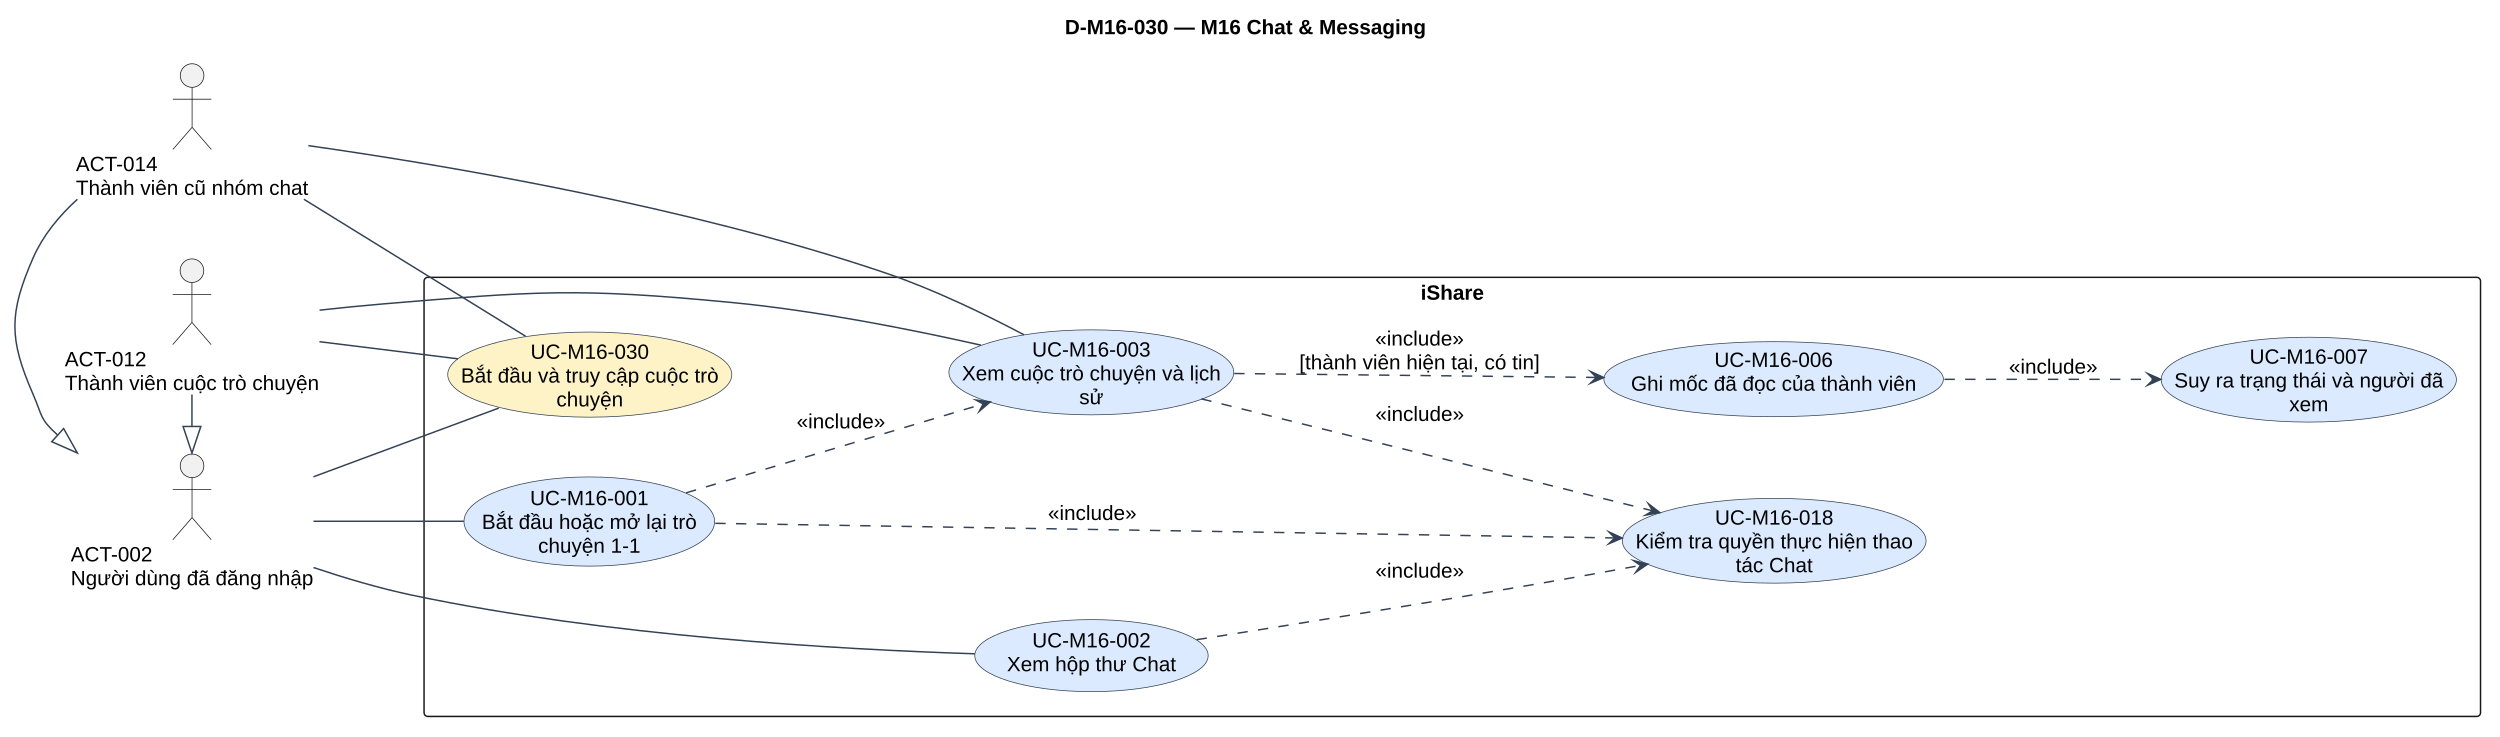
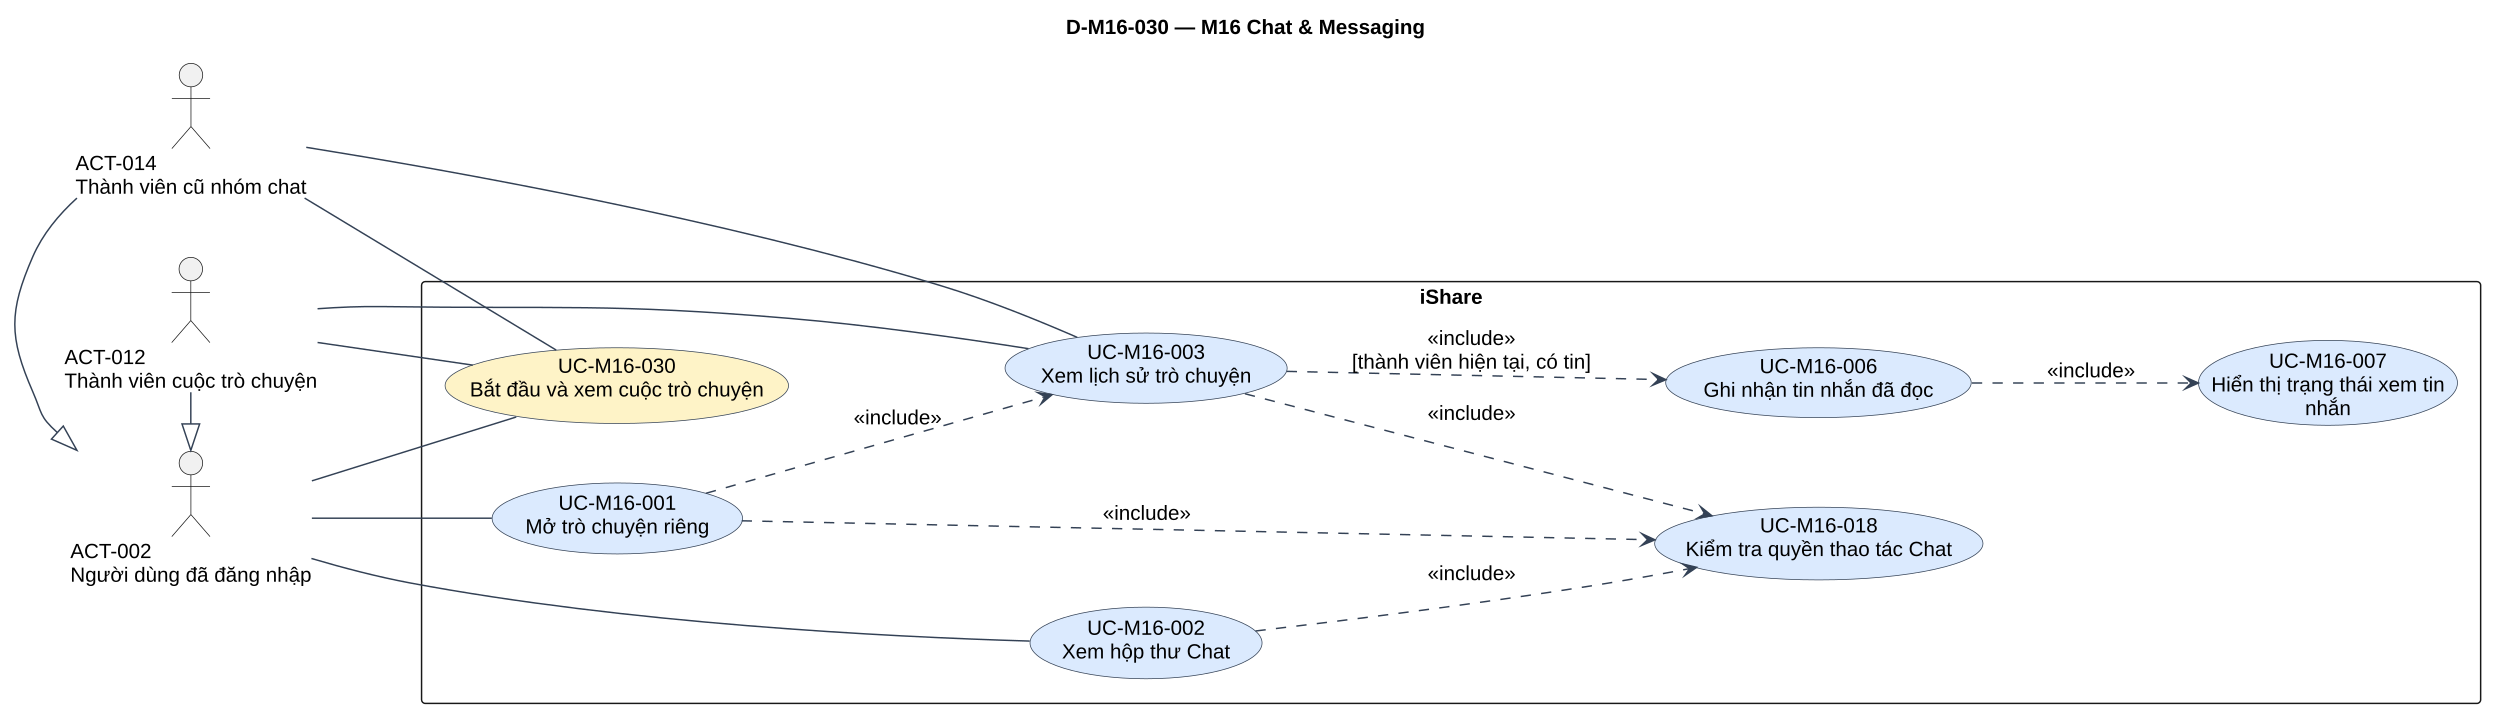
- <svg xmlns="http://www.w3.org/2000/svg" version="1.1" data-diagram-type="DESCRIPTION" style="width:1691px;height:498px;background:#FFFFFF;" width="1691px" height="498px" viewBox="0 0 1691 498" zoomAndPan="magnify" preserveAspectRatio="none" contentStyleType="text/css">
+ <svg xmlns="http://www.w3.org/2000/svg" version="1.1" data-diagram-type="DESCRIPTION" style="width:1701px;height:492px;background:#FFFFFF;" width="1701px" height="492px" viewBox="0 0 1701 492" zoomAndPan="magnify" preserveAspectRatio="none" contentStyleType="text/css">
  <defs />
  <g font-family="sans-serif" lengthAdjust="spacing">
    <g class="title" data-source-line="9">
-       <text x="720.274" y="23.132" fill="#000" font-size="14" textLength="244.282" font-weight="700" font-family="Arial">D-M16-030 — M16 Chat &amp; Messaging</text>
+       <text x="725.274" y="23.132" fill="#000" font-size="14" textLength="244.282" font-weight="700" font-family="Arial">D-M16-030 — M16 Chat &amp; Messaging</text>
    </g>
    <g class="cluster" data-qualified-name="iShare" id="ent0004" data-source-line="13">
-       <rect x="286.83" y="187.599" width="1391" height="297" fill="none" style="stroke:#181818;stroke-width:1;" rx="2.5" ry="2.5" />
-       <text x="960.93" y="202.73" fill="#000" font-size="14" textLength="42.8" font-weight="700" font-family="Arial">iShare</text>
+       <rect x="286.83" y="191.599" width="1401" height="287" fill="none" style="stroke:#181818;stroke-width:1;" rx="2.5" ry="2.5" />
+       <text x="965.93" y="206.73" fill="#000" font-size="14" textLength="42.8" font-weight="700" font-family="Arial">iShare</text>
    </g>
    <g class="entity" data-qualified-name="iShare.UC_M16_030" id="ent0005" data-source-line="14">
-       <ellipse cx="398.91" cy="253.387" rx="96.08" ry="28.789" fill="#FEF3C7" style="stroke:#334155;stroke-width:0.5;" />
-       <text x="358.841" y="242.709" fill="#000" font-size="14" textLength="80.138" font-family="Arial">UC-M16-030</text>
-       <text x="311.752" y="258.808" fill="#000" font-size="14" textLength="174.316" font-family="Arial">Bắt đầu và truy cập cuộc trò</text>
-       <text x="376.338" y="274.906" fill="#000" font-size="14" textLength="45.145" font-family="Arial">chuyện</text>
+       <ellipse cx="419.679" cy="262.368" rx="116.849" ry="25.77" fill="#FEF3C7" style="stroke:#334155;stroke-width:0.5;" />
+       <text x="379.61" y="253.654" fill="#000" font-size="14" textLength="80.138" font-family="Arial">UC-M16-030</text>
+       <text x="319.679" y="269.753" fill="#000" font-size="14" textLength="199.999" font-family="Arial">Bắt đầu và xem cuộc trò chuyện</text>
    </g>
    <g class="entity" data-qualified-name="iShare.UC_M16_001" id="ent0006" data-source-line="15">
-       <ellipse cx="398.606" cy="352.768" rx="84.776" ry="30.169" fill="#DBEAFE" style="stroke:#334155;stroke-width:0.5;" />
-       <text x="358.537" y="341.682" fill="#000" font-size="14" textLength="80.138" font-family="Arial">UC-M16-001</text>
-       <text x="325.923" y="357.781" fill="#000" font-size="14" textLength="145.366" font-family="Arial">Bắt đầu hoặc mở lại trò</text>
-       <text x="363.972" y="373.879" fill="#000" font-size="14" textLength="69.269" font-family="Arial">chuyện 1-1</text>
+       <ellipse cx="420.043" cy="352.754" rx="85.213" ry="24.155" fill="#DBEAFE" style="stroke:#334155;stroke-width:0.5;" />
+       <text x="379.974" y="346.88" fill="#000" font-size="14" textLength="80.138" font-family="Arial">UC-M16-001</text>
+       <text x="357.48" y="362.979" fill="#000" font-size="14" textLength="125.125" font-family="Arial">Mở trò chuyện riêng</text>
    </g>
    <g class="entity" data-qualified-name="iShare.UC_M16_002" id="ent0007" data-source-line="16">
-       <ellipse cx="738.268" cy="443.465" rx="78.938" ry="24.366" fill="#DBEAFE" style="stroke:#334155;stroke-width:0.5;" />
-       <text x="698.199" y="437.914" fill="#000" font-size="14" textLength="80.138" font-family="Arial">UC-M16-002</text>
-       <text x="681.051" y="454.012" fill="#000" font-size="14" textLength="114.434" font-family="Arial">Xem hộp thư Chat</text>
+       <ellipse cx="779.768" cy="437.465" rx="78.938" ry="24.366" fill="#DBEAFE" style="stroke:#334155;stroke-width:0.5;" />
+       <text x="739.699" y="431.914" fill="#000" font-size="14" textLength="80.138" font-family="Arial">UC-M16-002</text>
+       <text x="722.551" y="448.012" fill="#000" font-size="14" textLength="114.434" font-family="Arial">Xem hộp thư Chat</text>
    </g>
    <g class="entity" data-qualified-name="iShare.UC_M16_003" id="ent0008" data-source-line="17">
-       <ellipse cx="738.178" cy="251.848" rx="96.348" ry="28.75" fill="#DBEAFE" style="stroke:#334155;stroke-width:0.5;" />
-       <text x="698.109" y="241.19" fill="#000" font-size="14" textLength="80.138" font-family="Arial">UC-M16-003</text>
-       <text x="650.637" y="257.289" fill="#000" font-size="14" textLength="175.082" font-family="Arial">Xem cuộc trò chuyện và lịch</text>
-       <text x="729.992" y="273.387" fill="#000" font-size="14" textLength="16.372" font-family="Arial">sử</text>
+       <ellipse cx="779.805" cy="250.502" rx="95.975" ry="23.904" fill="#DBEAFE" style="stroke:#334155;stroke-width:0.5;" />
+       <text x="739.737" y="244.238" fill="#000" font-size="14" textLength="80.138" font-family="Arial">UC-M16-003</text>
+       <text x="708.202" y="260.337" fill="#000" font-size="14" textLength="143.206" font-family="Arial">Xem lịch sử trò chuyện</text>
    </g>
    <g class="entity" data-qualified-name="iShare.UC_M16_006" id="ent0009" data-source-line="18">
-       <ellipse cx="1199.684" cy="256.469" rx="114.854" ry="25.371" fill="#DBEAFE" style="stroke:#334155;stroke-width:0.5;" />
-       <text x="1159.615" y="248.182" fill="#000" font-size="14" textLength="80.138" font-family="Arial">UC-M16-006</text>
-       <text x="1103.181" y="264.281" fill="#000" font-size="14" textLength="193.006" font-family="Arial">Ghi mốc đã đọc của thành viên</text>
+       <ellipse cx="1237.276" cy="260.373" rx="103.946" ry="23.774" fill="#DBEAFE" style="stroke:#334155;stroke-width:0.5;" />
+       <text x="1197.207" y="253.904" fill="#000" font-size="14" textLength="80.138" font-family="Arial">UC-M16-006</text>
+       <text x="1159.049" y="270.003" fill="#000" font-size="14" textLength="156.454" font-family="Arial">Ghi nhận tin nhắn đã đọc</text>
    </g>
    <g class="entity" data-qualified-name="iShare.UC_M16_007" id="ent0010" data-source-line="19">
-       <ellipse cx="1561.676" cy="256.8" rx="99.846" ry="28.701" fill="#DBEAFE" style="stroke:#334155;stroke-width:0.5;" />
-       <text x="1521.607" y="246" fill="#000" font-size="14" textLength="80.138" font-family="Arial">UC-M16-007</text>
-       <text x="1470.683" y="262.099" fill="#000" font-size="14" textLength="181.986" font-family="Arial">Suy ra trạng thái và người đã</text>
-       <text x="1548.452" y="278.197" fill="#000" font-size="14" textLength="26.448" font-family="Arial">xem</text>
+       <ellipse cx="1583.945" cy="260.494" rx="88.115" ry="28.895" fill="#DBEAFE" style="stroke:#334155;stroke-width:0.5;" />
+       <text x="1543.876" y="250.246" fill="#000" font-size="14" textLength="80.138" font-family="Arial">UC-M16-007</text>
+       <text x="1504.573" y="266.345" fill="#000" font-size="14" textLength="158.744" font-family="Arial">Hiển thị trạng thái xem tin</text>
+       <text x="1568.373" y="282.443" fill="#000" font-size="14" textLength="31.145" font-family="Arial">nhắn</text>
    </g>
    <g class="entity" data-qualified-name="iShare.UC_M16_018" id="ent0011" data-source-line="20">
-       <ellipse cx="1200.061" cy="365.775" rx="102.731" ry="28.676" fill="#DBEAFE" style="stroke:#334155;stroke-width:0.5;" />
-       <text x="1159.992" y="354.861" fill="#000" font-size="14" textLength="80.138" font-family="Arial">UC-M16-018</text>
-       <text x="1106.265" y="370.959" fill="#000" font-size="14" textLength="187.592" font-family="Arial">Kiểm tra quyền thực hiện thao</text>
-       <text x="1173.992" y="387.058" fill="#000" font-size="14" textLength="52.138" font-family="Arial">tác Chat</text>
+       <ellipse cx="1237.521" cy="369.837" rx="111.691" ry="24.738" fill="#DBEAFE" style="stroke:#334155;stroke-width:0.5;" />
+       <text x="1197.452" y="362.228" fill="#000" font-size="14" textLength="80.138" font-family="Arial">UC-M16-018</text>
+       <text x="1146.859" y="378.327" fill="#000" font-size="14" textLength="181.323" font-family="Arial">Kiểm tra quyền thao tác Chat</text>
    </g>
    <g class="entity" data-qualified-name="ACT_002" id="ent0001" data-source-line="10">
      <ellipse cx="129.892" cy="315.099" rx="8" ry="8" fill="#F1F1F1" style="stroke:#181818;stroke-width:0.5;" />
      <path d="M129.892,323.099 L129.892,350.099 M116.892,331.099 L142.892,331.099 M129.892,350.099 L116.892,365.099 M129.892,350.099 L142.892,365.099" style="stroke:#181818;stroke-width:0.5;" fill="none" />
      <text x="47.83" y="379.73" fill="#000" font-size="14" textLength="56.021" font-family="Arial">ACT-002</text>
      <text x="47.83" y="395.829" fill="#000" font-size="14" textLength="164.124" font-family="Arial">Người dùng đã đăng nhập</text>
    </g>
    <g class="entity" data-qualified-name="ACT_012" id="ent0002" data-source-line="11">
      <ellipse cx="129.826" cy="183.099" rx="8" ry="8" fill="#F1F1F1" style="stroke:#181818;stroke-width:0.5;" />
      <path d="M129.826,191.099 L129.826,218.099 M116.826,199.099 L142.826,199.099 M129.826,218.099 L116.826,233.099 M129.826,218.099 L142.826,233.099" style="stroke:#181818;stroke-width:0.5;" fill="none" />
      <text x="43.83" y="247.73" fill="#000" font-size="14" textLength="56.021" font-family="Arial">ACT-012</text>
      <text x="43.83" y="263.829" fill="#000" font-size="14" textLength="171.992" font-family="Arial">Thành viên cuộc trò chuyện</text>
    </g>
    <g class="entity" data-qualified-name="ACT_014" id="ent0003" data-source-line="12">
      <ellipse cx="129.933" cy="51.099" rx="8" ry="8" fill="#F1F1F1" style="stroke:#181818;stroke-width:0.5;" />
      <path d="M129.933,59.099 L129.933,86.099 M116.933,67.099 L142.933,67.099 M129.933,86.099 L116.933,101.099 M129.933,86.099 L142.933,101.099" style="stroke:#181818;stroke-width:0.5;" fill="none" />
      <text x="51.33" y="115.73" fill="#000" font-size="14" textLength="56.021" font-family="Arial">ACT-014</text>
      <text x="51.33" y="131.829" fill="#000" font-size="14" textLength="157.206" font-family="Arial">Thành viên cũ nhóm chat</text>
    </g>
    <g class="link" data-entity-1="ent0006" data-entity-2="ent0011" id="lnk12" data-source-line="22" data-link-type="dependency">
-       <path d="M483.82,353.969 C631.67,356.369 932.791,361.267 1092.251,363.867" style="stroke:#334155;stroke-width:1;stroke-dasharray:7,7;" fill="none" id="UC_M16_001-to-UC_M16_018" />
-       <polygon points="1097.25,363.949,1088.316,359.802,1092.251,363.867,1088.186,367.801,1097.25,363.949" fill="#334155" style="stroke:#334155;stroke-width:1;stroke-linejoin:miter;stroke-miterlimit:10;" />
-       <text x="708.83" y="351.73" fill="#000" font-size="14" textLength="59.938" font-family="Arial">«include»</text>
+       <path d="M504.65,354.349 C652.8,357.439 955.841,363.755 1121.031,367.195" style="stroke:#334155;stroke-width:1;stroke-dasharray:7,7;" fill="none" id="UC_M16_001-to-UC_M16_018" />
+       <polygon points="1126.03,367.299,1117.115,363.112,1121.031,367.195,1116.949,371.11,1126.03,367.299" fill="#334155" style="stroke:#334155;stroke-width:1;stroke-linejoin:miter;stroke-miterlimit:10;" />
+       <text x="750.33" y="353.73" fill="#000" font-size="14" textLength="59.938" font-family="Arial">«include»</text>
    </g>
    <g class="link" data-entity-1="ent0006" data-entity-2="ent0008" id="lnk13" data-source-line="23" data-link-type="dependency">
-       <path d="M464.1,333.359 C523.01,315.739 605.13,291.162 665.03,273.232" style="stroke:#334155;stroke-width:1;stroke-dasharray:7,7;" fill="none" id="UC_M16_001-to-UC_M16_003" />
-       <polygon points="669.82,271.799,660.051,270.547,665.03,273.232,662.345,278.211,669.82,271.799" fill="#334155" style="stroke:#334155;stroke-width:1;stroke-linejoin:miter;stroke-miterlimit:10;" />
-       <text x="538.83" y="289.73" fill="#000" font-size="14" textLength="59.938" font-family="Arial">«include»</text>
+       <path d="M480.34,335.639 C545.46,317.089 644.592,288.849 711.042,269.909" style="stroke:#334155;stroke-width:1;stroke-dasharray:7,7;" fill="none" id="UC_M16_001-to-UC_M16_003" />
+       <polygon points="715.85,268.539,706.098,267.159,711.042,269.909,708.291,274.852,715.85,268.539" fill="#334155" style="stroke:#334155;stroke-width:1;stroke-linejoin:miter;stroke-miterlimit:10;" />
+       <text x="580.83" y="288.73" fill="#000" font-size="14" textLength="59.938" font-family="Arial">«include»</text>
    </g>
    <g class="link" data-entity-1="ent0007" data-entity-2="ent0011" id="lnk14" data-source-line="24" data-link-type="dependency">
-       <path d="M809.39,432.699 C870.74,423.049 962.28,408.389 1041.83,394.599 C1065.45,390.509 1086.113,386.778 1109.643,382.428" style="stroke:#334155;stroke-width:1;stroke-dasharray:7,7;" fill="none" id="UC_M16_002-to-UC_M16_018" />
-       <polygon points="1114.56,381.519,1104.983,379.221,1109.643,382.428,1106.437,387.088,1114.56,381.519" fill="#334155" style="stroke:#334155;stroke-width:1;stroke-linejoin:miter;stroke-miterlimit:10;" />
-       <text x="930.33" y="390.73" fill="#000" font-size="14" textLength="59.938" font-family="Arial">«include»</text>
+       <path d="M854.23,429.329 C915.49,422.139 1005.03,410.959 1082.83,398.599 C1106.13,394.899 1126.407,391.288 1149.517,386.918" style="stroke:#334155;stroke-width:1;stroke-dasharray:7,7;" fill="none" id="UC_M16_002-to-UC_M16_018" />
+       <polygon points="1154.43,385.989,1144.844,383.731,1149.517,386.918,1146.33,391.591,1154.43,385.989" fill="#334155" style="stroke:#334155;stroke-width:1;stroke-linejoin:miter;stroke-miterlimit:10;" />
+       <text x="971.33" y="394.73" fill="#000" font-size="14" textLength="59.938" font-family="Arial">«include»</text>
    </g>
    <g class="link" data-entity-1="ent0008" data-entity-2="ent0011" id="lnk15" data-source-line="25" data-link-type="dependency">
-       <path d="M812.64,269.789 C897.52,290.849 1031.807,324.165 1117.857,345.515" style="stroke:#334155;stroke-width:1;stroke-dasharray:7,7;" fill="none" id="UC_M16_003-to-UC_M16_018" />
-       <polygon points="1122.71,346.719,1114.938,340.669,1117.857,345.515,1113.012,348.434,1122.71,346.719" fill="#334155" style="stroke:#334155;stroke-width:1;stroke-linejoin:miter;stroke-miterlimit:10;" />
-       <text x="930.33" y="284.73" fill="#000" font-size="14" textLength="59.938" font-family="Arial">«include»</text>
+       <path d="M847.06,267.899 C931.69,290.009 1072.792,326.875 1159.912,349.635" style="stroke:#334155;stroke-width:1;stroke-dasharray:7,7;" fill="none" id="UC_M16_003-to-UC_M16_018" />
+       <polygon points="1164.75,350.899,1157.053,344.754,1159.912,349.635,1155.031,352.494,1164.75,350.899" fill="#334155" style="stroke:#334155;stroke-width:1;stroke-linejoin:miter;stroke-miterlimit:10;" />
+       <text x="971.33" y="285.73" fill="#000" font-size="14" textLength="59.938" font-family="Arial">«include»</text>
    </g>
    <g class="link" data-entity-1="ent0008" data-entity-2="ent0009" id="lnk16" data-source-line="26" data-link-type="dependency">
-       <path d="M834.81,252.639 C907.52,253.429 1002.86,254.464 1079.78,255.304" style="stroke:#334155;stroke-width:1;stroke-dasharray:7,7;" fill="none" id="UC_M16_003-to-UC_M16_006" />
-       <polygon points="1084.78,255.359,1075.824,251.261,1079.78,255.304,1075.737,259.26,1084.78,255.359" fill="#334155" style="stroke:#334155;stroke-width:1;stroke-linejoin:miter;stroke-miterlimit:10;" />
-       <text x="930.192" y="233.73" fill="#000" font-size="14" textLength="59.938" font-family="Arial">«include»</text>
-       <text x="878.83" y="249.829" fill="#000" font-size="14" textLength="162.661" font-family="Arial">[thành viên hiện tại, có tin]</text>
+       <path d="M875.48,252.679 C950.81,254.329 1051.071,256.529 1128.471,258.229" style="stroke:#334155;stroke-width:1;stroke-dasharray:7,7;" fill="none" id="UC_M16_003-to-UC_M16_006" />
+       <polygon points="1133.47,258.339,1124.56,254.142,1128.471,258.229,1124.384,262.14,1133.47,258.339" fill="#334155" style="stroke:#334155;stroke-width:1;stroke-linejoin:miter;stroke-miterlimit:10;" />
+       <text x="971.192" y="234.73" fill="#000" font-size="14" textLength="59.938" font-family="Arial">«include»</text>
+       <text x="919.83" y="250.829" fill="#000" font-size="14" textLength="162.661" font-family="Arial">[thành viên hiện tại, có tin]</text>
    </g>
    <g class="link" data-entity-1="ent0009" data-entity-2="ent0010" id="lnk17" data-source-line="27" data-link-type="dependency">
-       <path d="M1315.23,256.599 C1362.27,256.599 1411.24,256.599 1456.59,256.599" style="stroke:#334155;stroke-width:1;stroke-dasharray:7,7;" fill="none" id="UC_M16_006-to-UC_M16_007" />
-       <polygon points="1461.59,256.599,1452.59,252.599,1456.59,256.599,1452.59,260.599,1461.59,256.599" fill="#334155" style="stroke:#334155;stroke-width:1;stroke-linejoin:miter;stroke-miterlimit:10;" />
-       <text x="1358.83" y="252.73" fill="#000" font-size="14" textLength="59.938" font-family="Arial">«include»</text>
+       <path d="M1341.69,260.599 C1390.84,260.599 1443.95,260.599 1490.81,260.599" style="stroke:#334155;stroke-width:1;stroke-dasharray:7,7;" fill="none" id="UC_M16_006-to-UC_M16_007" />
+       <polygon points="1495.81,260.599,1486.81,256.599,1490.81,260.599,1486.81,264.599,1495.81,260.599" fill="#334155" style="stroke:#334155;stroke-width:1;stroke-linejoin:miter;stroke-miterlimit:10;" />
+       <text x="1392.83" y="256.73" fill="#000" font-size="14" textLength="59.938" font-family="Arial">«include»</text>
    </g>
    <g class="link" data-entity-1="ent0001" data-entity-2="ent0005" id="lnk18" data-source-line="28" data-link-type="association">
-       <path d="M212.02,322.489 C252.37,307.529 300.29,289.759 337.36,276.019" style="stroke:#334155;stroke-width:1;" fill="none" id="ACT_002-UC_M16_030" />
+       <path d="M212.2,327.169 C256.11,313.449 309.68,296.709 351.26,283.709" style="stroke:#334155;stroke-width:1;" fill="none" id="ACT_002-UC_M16_030" />
    </g>
    <g class="link" data-entity-1="ent0002" data-entity-2="ent0005" id="lnk19" data-source-line="29" data-link-type="association">
-       <path d="M216.04,231.129 C245.95,234.829 279.6,238.989 309.75,242.709" style="stroke:#334155;stroke-width:1;" fill="none" id="ACT_012-UC_M16_030" />
+       <path d="M216.07,233.029 C249.24,237.869 287.43,243.439 321.67,248.429" style="stroke:#334155;stroke-width:1;" fill="none" id="ACT_012-UC_M16_030" />
    </g>
    <g class="link" data-entity-1="ent0003" data-entity-2="ent0005" id="lnk20" data-source-line="30" data-link-type="association">
-       <path d="M205.55,134.779 C254,164.719 315.34,202.619 355.54,227.469" style="stroke:#334155;stroke-width:1;" fill="none" id="ACT_014-UC_M16_030" />
+       <path d="M207.25,134.769 C262.24,167.999 334.24,211.489 378.47,238.219" style="stroke:#334155;stroke-width:1;" fill="none" id="ACT_014-UC_M16_030" />
    </g>
    <g class="link" data-entity-1="ent0001" data-entity-2="ent0006" id="lnk21" data-source-line="31" data-link-type="association">
-       <path d="M212.02,352.599 C244.24,352.599 281.29,352.599 313.78,352.599" style="stroke:#334155;stroke-width:1;" fill="none" id="ACT_002-UC_M16_001" />
+       <path d="M212.2,352.599 C250.46,352.599 296.04,352.599 334.65,352.599" style="stroke:#334155;stroke-width:1;" fill="none" id="ACT_002-UC_M16_001" />
    </g>
    <g class="link" data-entity-1="ent0001" data-entity-2="ent0007" id="lnk22" data-source-line="32" data-link-type="association">
-       <path d="M212.06,383.889 C233.5,391.079 256.8,397.959 278.83,402.599 C410.6,430.339 567.54,439.329 659.43,442.229" style="stroke:#334155;stroke-width:1;" fill="none" id="ACT_002-UC_M16_002" />
+       <path d="M211.89,379.989 C233.43,386.359 256.83,392.469 278.83,396.599 C426.28,424.249 601.67,433.259 700.64,436.189" style="stroke:#334155;stroke-width:1;" fill="none" id="ACT_002-UC_M16_002" />
    </g>
    <g class="link" data-entity-1="ent0002" data-entity-2="ent0008" id="lnk23" data-source-line="33" data-link-type="association">
-       <path d="M216.12,209.799 C230.37,208.229 245,206.749 258.83,205.599 C363.35,196.869 390.42,194.579 494.83,204.599 C552.03,210.089 615.79,222.709 663.57,233.489" style="stroke:#334155;stroke-width:1;" fill="none" id="ACT_012-UC_M16_003" />
+       <path d="M216.07,210.069 C230.65,209.019 245.66,208.399 259.83,208.599 C382.98,210.379 414.1,206.239 536.83,216.599 C591.47,221.209 652.62,229.839 699.78,237.239" style="stroke:#334155;stroke-width:1;" fill="none" id="ACT_012-UC_M16_003" />
    </g>
    <g class="link" data-entity-1="ent0003" data-entity-2="ent0008" id="lnk24" data-source-line="34" data-link-type="association">
-       <path d="M208.57,98.509 C302.72,111.889 465.27,139.379 598.83,184.599 C631.34,195.609 666.11,212.439 692.67,226.489" style="stroke:#334155;stroke-width:1;" fill="none" id="ACT_014-UC_M16_003" />
+       <path d="M208.38,100.239 C309.29,116.399 490.49,148.879 640.83,194.599 C672.24,204.149 706.45,218.009 732.95,229.549" style="stroke:#334155;stroke-width:1;" fill="none" id="ACT_014-UC_M16_003" />
    </g>
    <g class="link" data-entity-1="ent0002" data-entity-2="ent0001" id="lnk25" data-source-line="35" data-link-type="extension">
      <path d="M129.83,266.879 C129.83,280.069 129.83,275.259 129.83,288.449" style="stroke:#334155;stroke-width:1;" fill="none" id="ACT_012-to-ACT_002" />
      <polygon points="129.83,306.449,135.83,288.449,123.83,288.449,129.83,306.449" fill="none" style="stroke:#334155;stroke-width:1;stroke-linejoin:miter;stroke-miterlimit:10;" />
    </g>
    <g class="link" data-entity-1="ent0003" data-entity-2="ent0001" id="lnk26" data-source-line="36" data-link-type="extension">
      <path d="M52.35,134.779 C39.91,146.069 28.96,159.369 22.33,174.599 C6,212.089 6,229.109 22.33,266.599 C28.96,281.829 26.581,283.032 39.021,294.322" style="stroke:#334155;stroke-width:1;" fill="none" id="ACT_014-to-ACT_002" />
      <polygon points="52.35,306.419,43.053,289.879,34.989,298.765,52.35,306.419" fill="none" style="stroke:#334155;stroke-width:1;stroke-linejoin:miter;stroke-miterlimit:10;" />
    </g>
  </g>
</svg>
